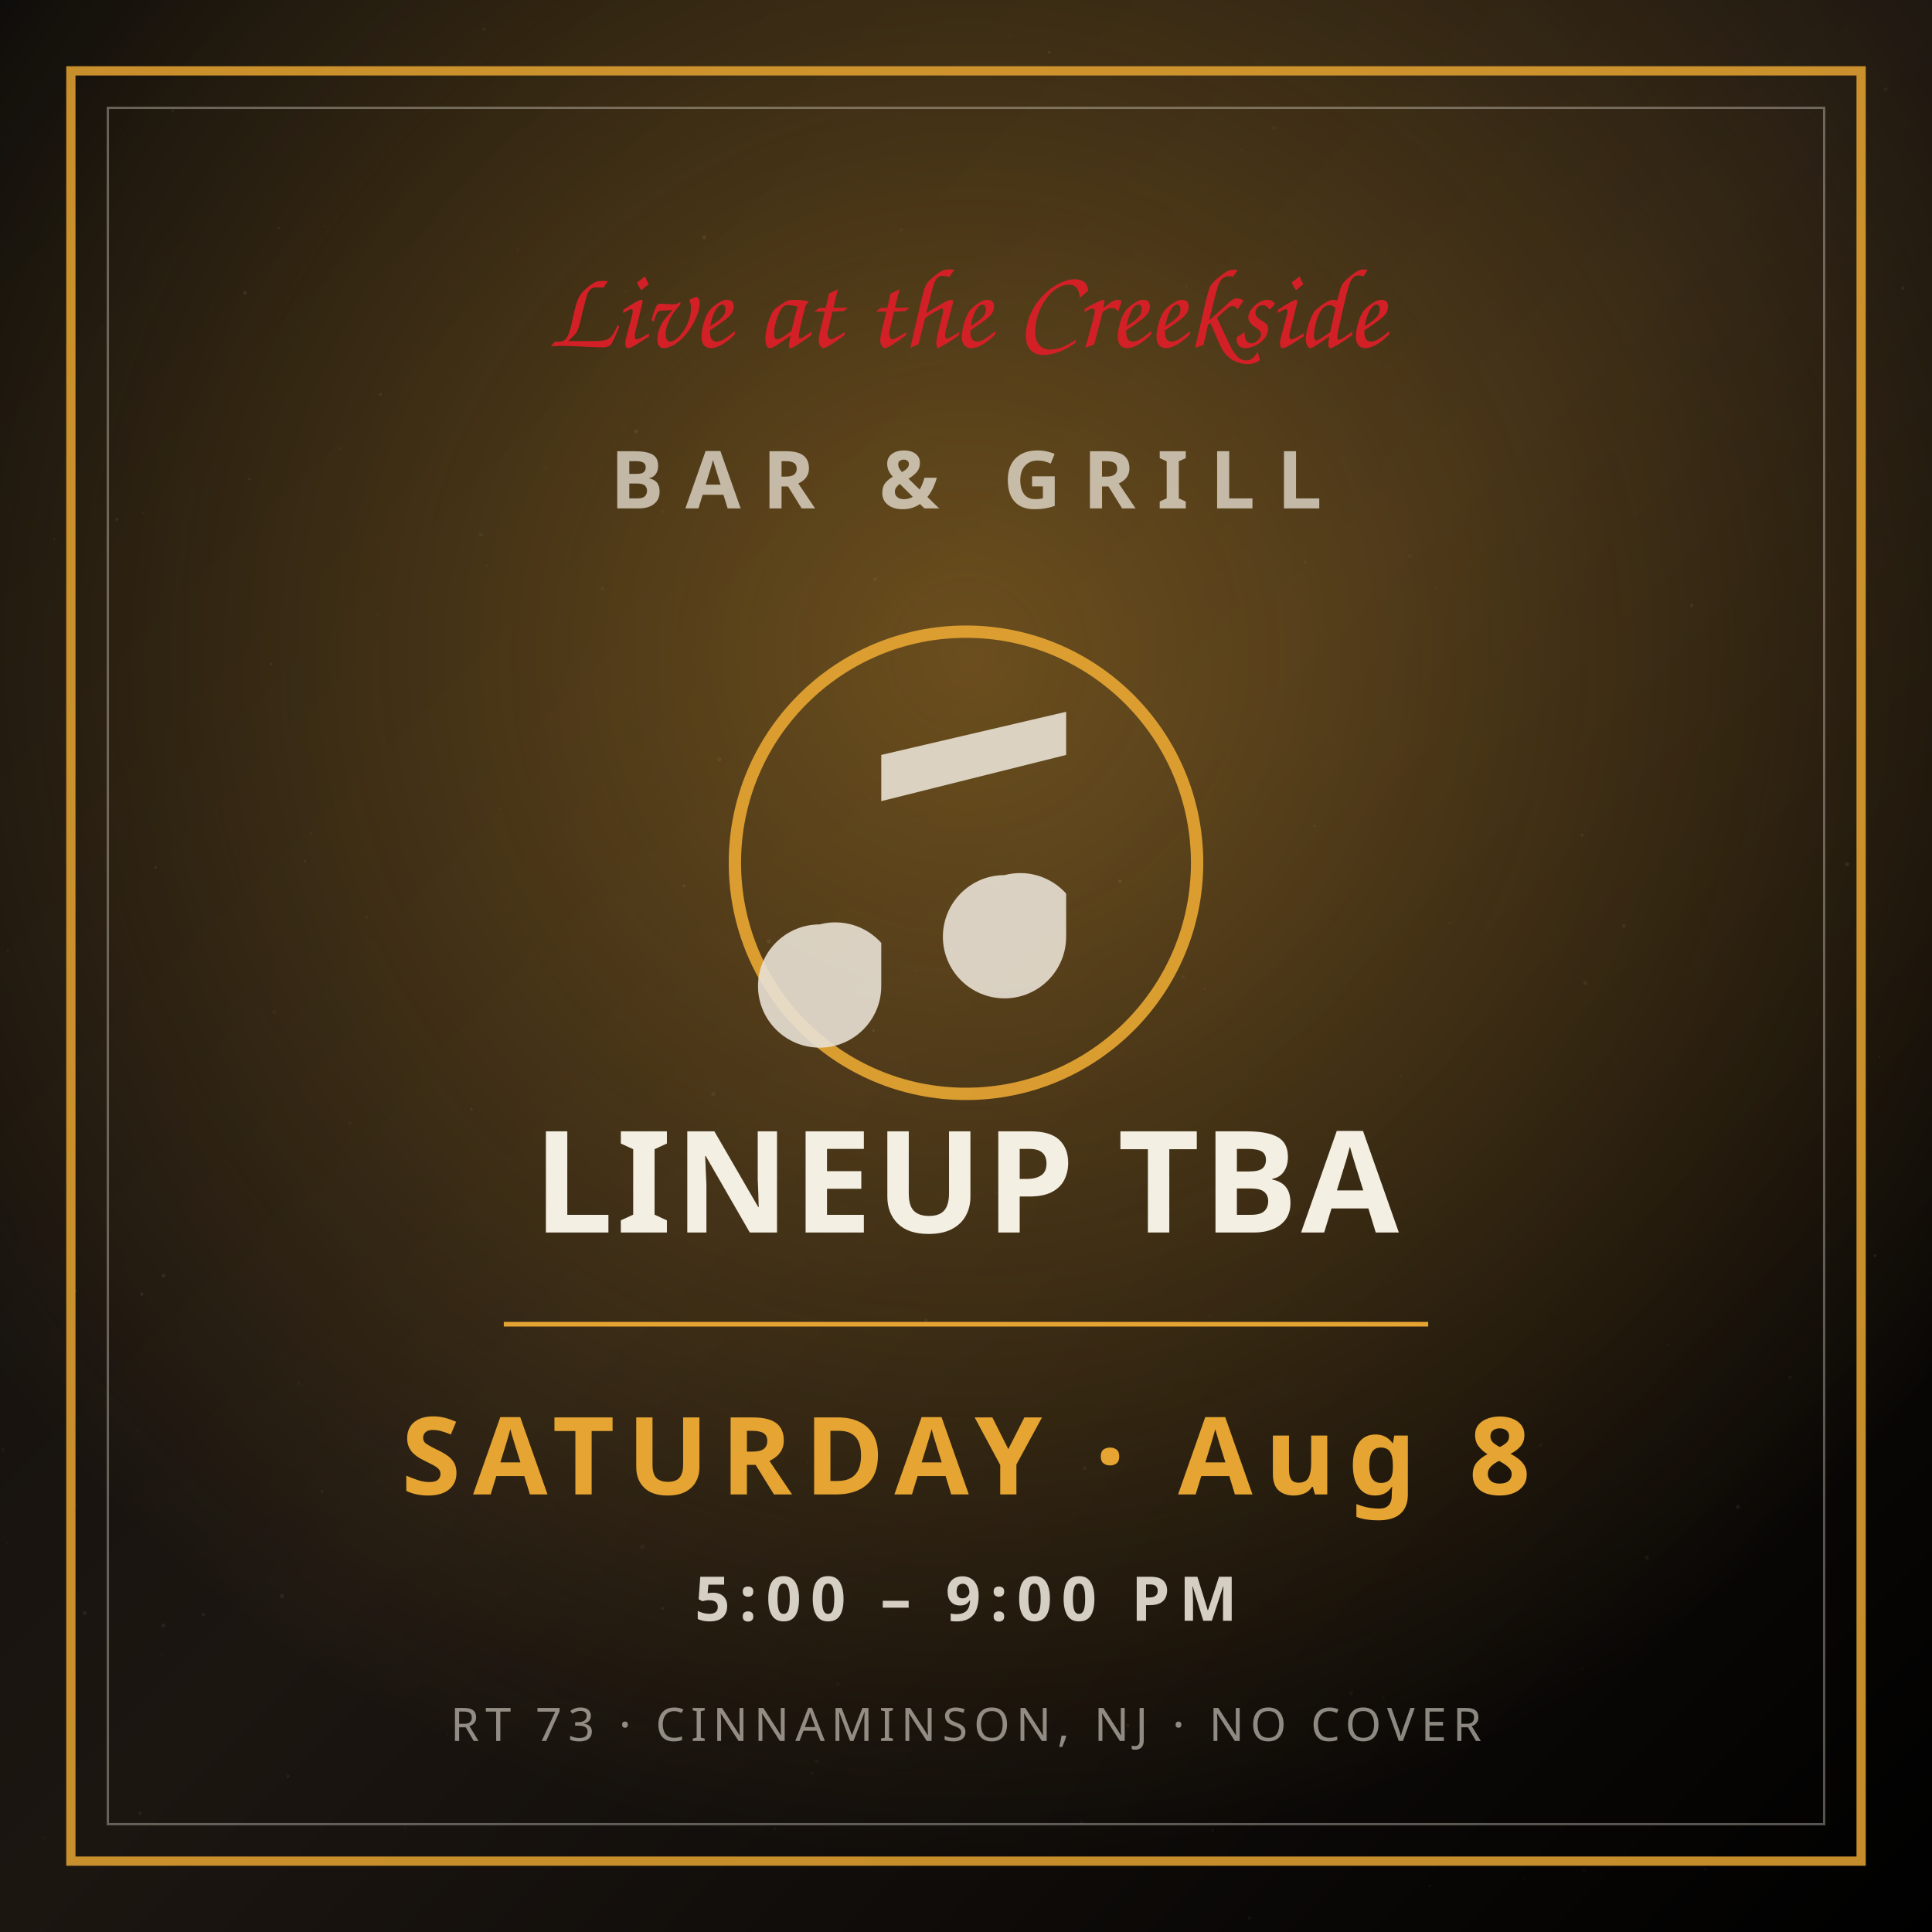
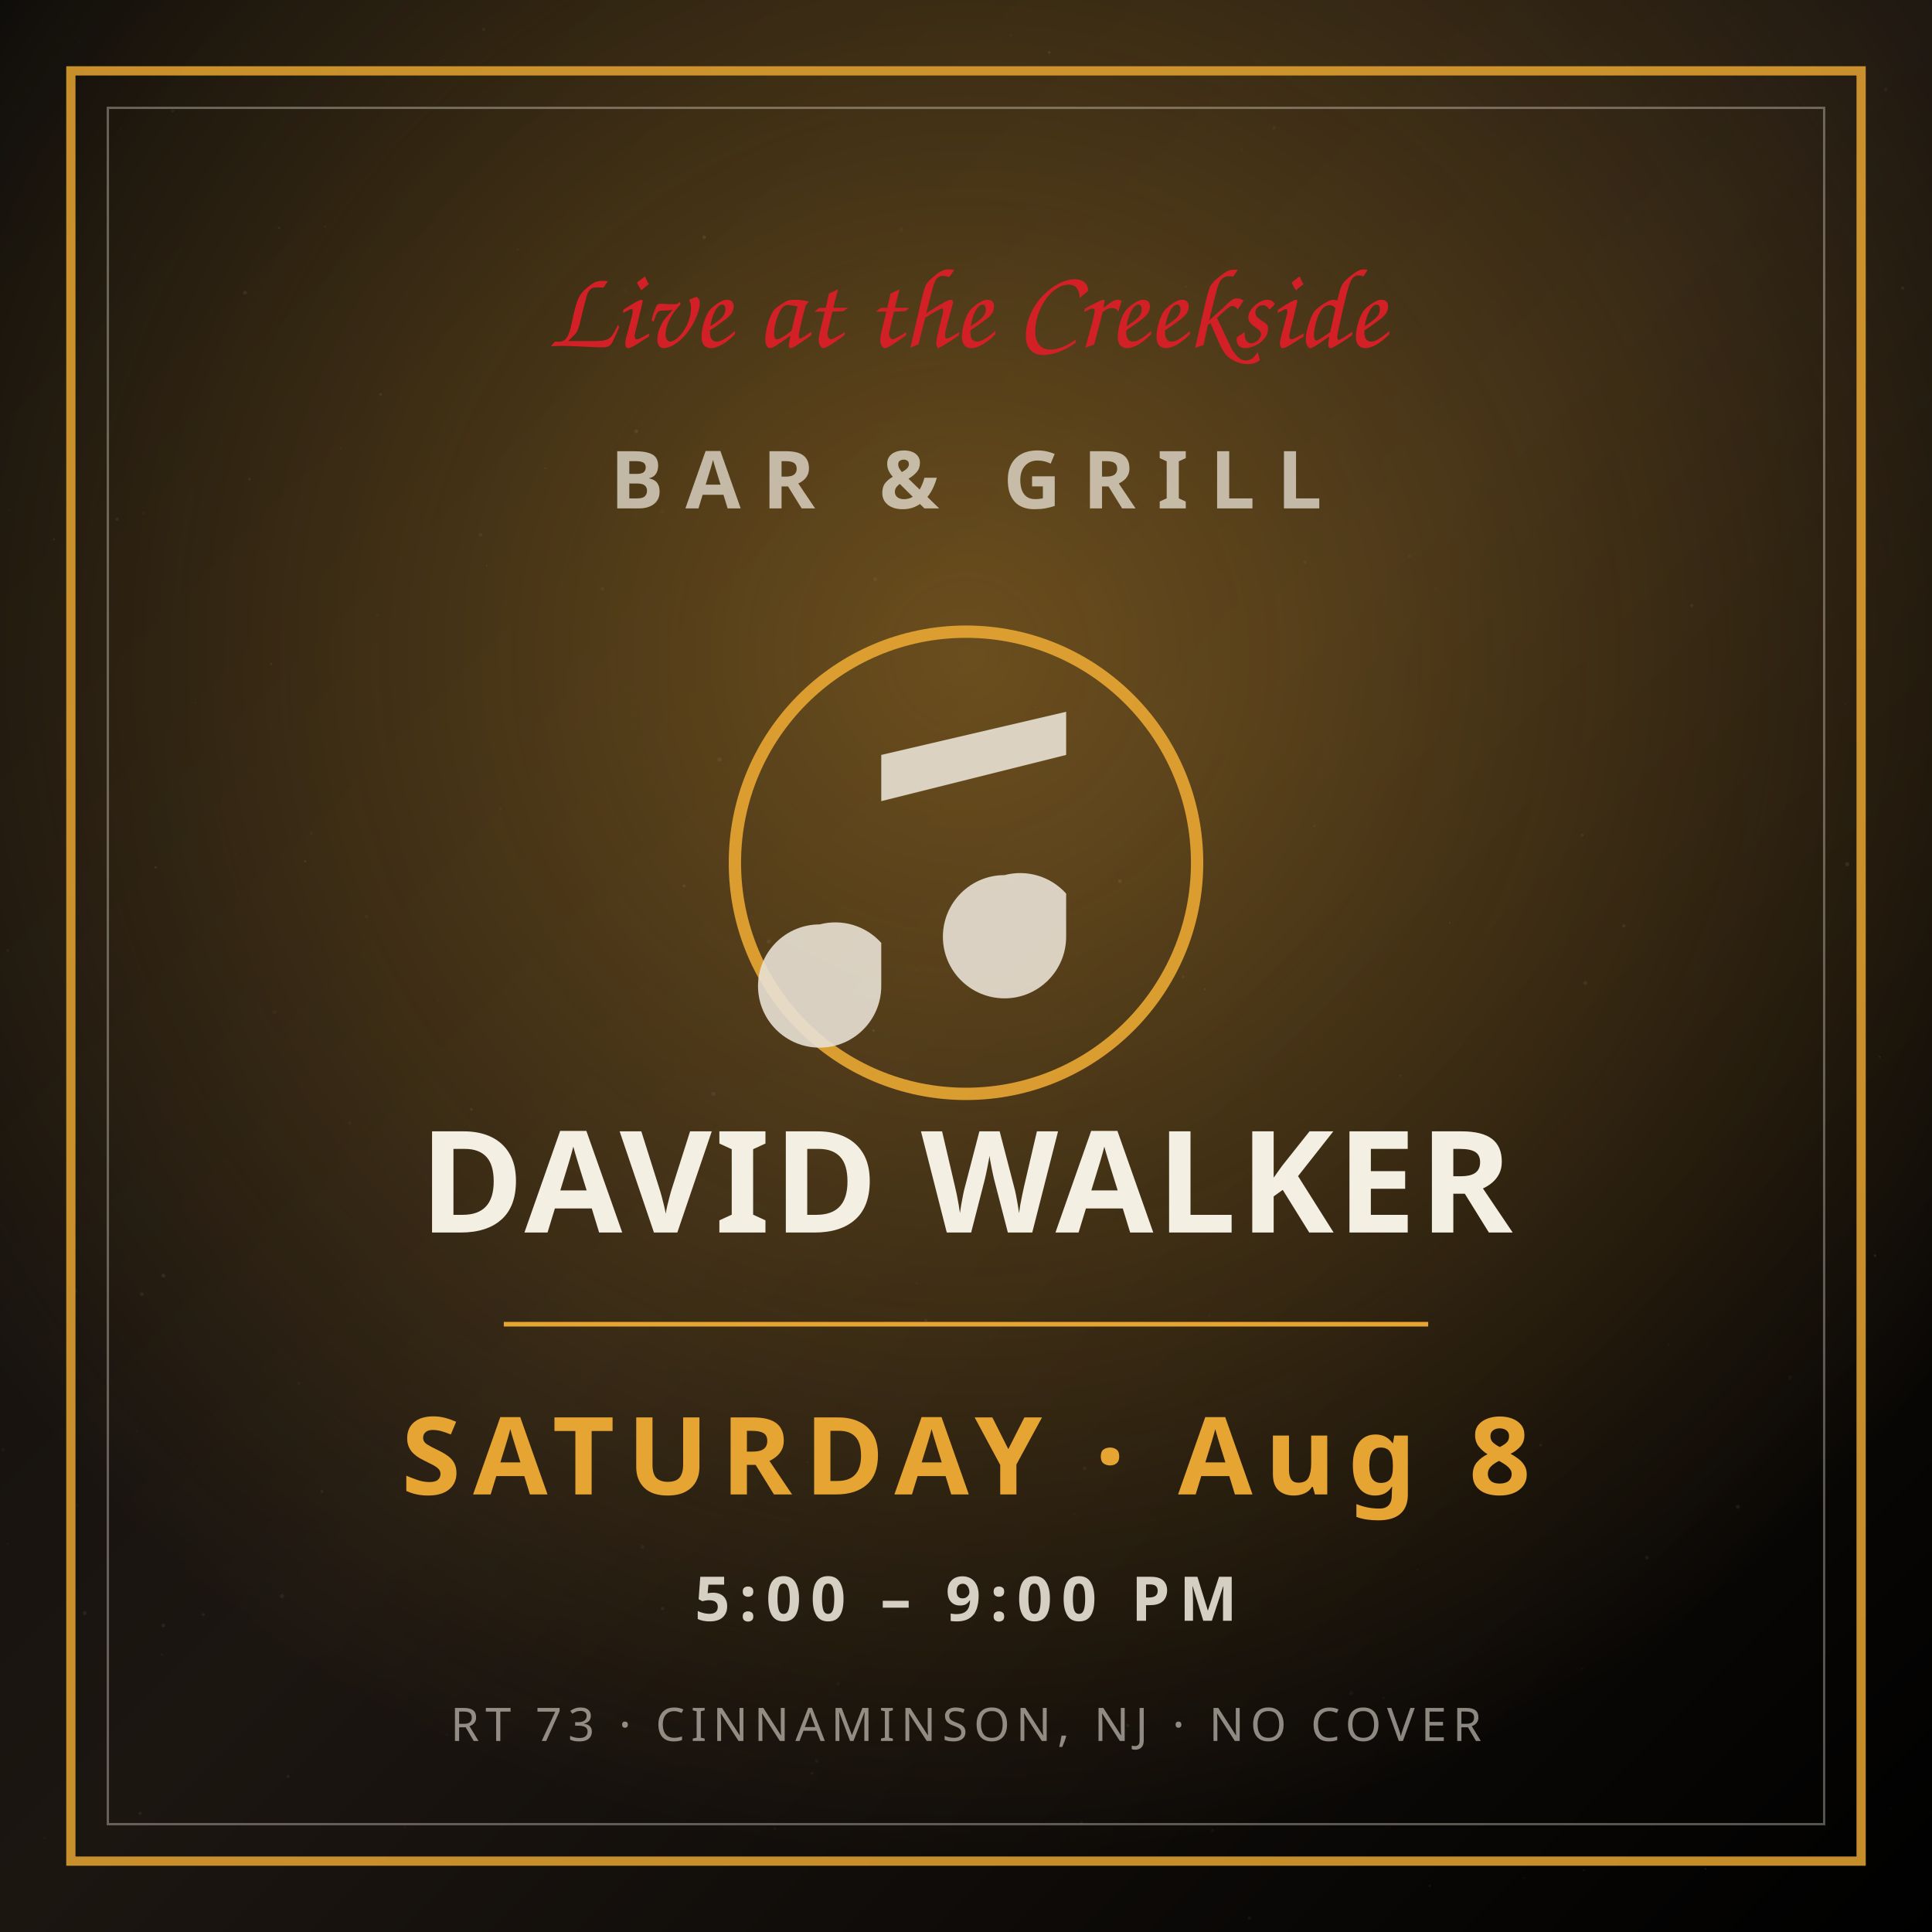
- <svg xmlns="http://www.w3.org/2000/svg" viewBox="0 0 1254 1254" role="img" aria-label="Lineup TBA live at the Creekside">
+ <svg xmlns="http://www.w3.org/2000/svg" viewBox="0 0 1254 1254" role="img" aria-label="David Walker live at the Creekside">
  <defs>
    <linearGradient id="bg1" x1="0" y1="0" x2="1" y2="1">
      <stop offset="0" stop-color="#0C0B0A" />
      <stop offset="0.5" stop-color="#1C1611" />
      <stop offset="1" stop-color="#000" />
    </linearGradient>
    <radialGradient id="gl1" cx="50%" cy="34%" r="62%">
      <stop offset="0" stop-color="#E6A532" stop-opacity="0.40" />
      <stop offset="1" stop-color="#E6A532" stop-opacity="0" />
    </radialGradient>
  </defs>
  <rect width="1254" height="1254" fill="url(#bg1)" />
  <rect width="1254" height="1254" fill="url(#gl1)" />
  <circle cx="406" cy="189" r="1.1" fill="#F4EFE3" opacity="0.02" />
  <circle cx="672" cy="459" r="0.5" fill="#F4EFE3" opacity="0.05" />
  <circle cx="47" cy="544" r="0.5" fill="#F4EFE3" opacity="0.03" />
  <circle cx="532" cy="1037" r="0.5" fill="#F4EFE3" opacity="0.03" />
  <circle cx="787" cy="1188" r="1.0" fill="#F4EFE3" opacity="0.04" />
  <circle cx="1224" cy="58" r="1.3" fill="#F4EFE3" opacity="0.04" />
  <circle cx="181" cy="148" r="0.7" fill="#F4EFE3" opacity="0.07" />
  <circle cx="227" cy="729" r="1.0" fill="#F4EFE3" opacity="0.04" />
  <circle cx="687" cy="79" r="0.5" fill="#F4EFE3" opacity="0.03" />
  <circle cx="853" cy="536" r="0.7" fill="#F4EFE3" opacity="0.06" />
  <circle cx="568" cy="376" r="1.2" fill="#F4EFE3" opacity="0.06" />
  <circle cx="306" cy="720" r="0.9" fill="#F4EFE3" opacity="0.07" />
  <circle cx="915" cy="361" r="1.4" fill="#F4EFE3" opacity="0.03" />
  <circle cx="524" cy="949" r="0.6" fill="#F4EFE3" opacity="0.05" />
  <circle cx="49" cy="838" r="1.2" fill="#F4EFE3" opacity="0.05" />
  <circle cx="1098" cy="393" r="1.1" fill="#F4EFE3" opacity="0.06" />
  <circle cx="727" cy="572" r="1.2" fill="#F4EFE3" opacity="0.08" />
  <circle cx="595" cy="833" r="0.5" fill="#F4EFE3" opacity="0.06" />
  <circle cx="811" cy="1245" r="1.2" fill="#F4EFE3" opacity="0.04" />
  <circle cx="484" cy="838" r="0.4" fill="#F4EFE3" opacity="0.05" />
  <circle cx="211" cy="147" r="0.5" fill="#F4EFE3" opacity="0.07" />
  <circle cx="162" cy="311" r="0.8" fill="#F4EFE3" opacity="0.07" />
  <circle cx="101" cy="563" r="0.9" fill="#F4EFE3" opacity="0.07" />
  <circle cx="1027" cy="1083" r="0.7" fill="#F4EFE3" opacity="0.04" />
  <circle cx="450" cy="1109" r="1.4" fill="#F4EFE3" opacity="0.03" />
  <circle cx="221" cy="291" r="0.6" fill="#F4EFE3" opacity="0.05" />
  <circle cx="739" cy="329" r="0.4" fill="#F4EFE3" opacity="0.05" />
  <circle cx="463" cy="710" r="1.4" fill="#F4EFE3" opacity="0.06" />
  <circle cx="646" cy="774" r="1.1" fill="#F4EFE3" opacity="0.02" />
  <circle cx="1128" cy="978" r="1.3" fill="#F4EFE3" opacity="0.07" />
  <circle cx="492" cy="500" r="0.5" fill="#F4EFE3" opacity="0.06" />
  <circle cx="78" cy="84" r="0.6" fill="#F4EFE3" opacity="0.03" />
  <circle cx="426" cy="66" r="0.4" fill="#F4EFE3" opacity="0.03" />
  <circle cx="127" cy="456" r="0.4" fill="#F4EFE3" opacity="0.07" />
  <circle cx="770" cy="186" r="0.7" fill="#F4EFE3" opacity="0.04" />
  <circle cx="457" cy="154" r="1.2" fill="#F4EFE3" opacity="0.08" />
  <circle cx="584" cy="607" r="0.5" fill="#F4EFE3" opacity="0.03" />
  <circle cx="430" cy="332" r="1.2" fill="#F4EFE3" opacity="0.03" />
  <circle cx="29" cy="1193" r="0.9" fill="#F4EFE3" opacity="0.03" />
  <circle cx="681" cy="34" r="0.9" fill="#F4EFE3" opacity="0.08" />
  <circle cx="1083" cy="873" r="0.7" fill="#F4EFE3" opacity="0.04" />
  <circle cx="209" cy="968" r="0.9" fill="#F4EFE3" opacity="0.07" />
  <circle cx="413" cy="280" r="1.2" fill="#F4EFE3" opacity="0.08" />
  <circle cx="1069" cy="1011" r="1.2" fill="#F4EFE3" opacity="0.06" />
  <circle cx="284" cy="649" r="0.8" fill="#F4EFE3" opacity="0.02" />
  <circle cx="35" cy="350" r="0.7" fill="#F4EFE3" opacity="0.06" />
  <circle cx="1199" cy="561" r="1.3" fill="#F4EFE3" opacity="0.08" />
  <circle cx="1198" cy="457" r="0.6" fill="#F4EFE3" opacity="0.03" />
  <circle cx="247" cy="256" r="1.0" fill="#F4EFE3" opacity="0.07" />
  <circle cx="1054" cy="601" r="1.1" fill="#F4EFE3" opacity="0.07" />
  <circle cx="106" cy="828" r="1.3" fill="#F4EFE3" opacity="0.07" />
  <circle cx="941" cy="599" r="0.6" fill="#F4EFE3" opacity="0.07" />
  <circle cx="417" cy="1004" r="1.4" fill="#F4EFE3" opacity="0.04" />
  <circle cx="503" cy="1187" r="1.1" fill="#F4EFE3" opacity="0.03" />
  <circle cx="159" cy="190" r="1.3" fill="#F4EFE3" opacity="0.07" />
  <circle cx="183" cy="1036" r="1.4" fill="#F4EFE3" opacity="0.06" />
  <circle cx="439" cy="688" r="0.5" fill="#F4EFE3" opacity="0.02" />
  <circle cx="1217" cy="815" r="0.9" fill="#F4EFE3" opacity="0.08" />
  <circle cx="544" cy="1093" r="1.2" fill="#F4EFE3" opacity="0.03" />
  <circle cx="316" cy="367" r="0.6" fill="#F4EFE3" opacity="0.06" />
  <circle cx="325" cy="525" r="0.5" fill="#F4EFE3" opacity="0.07" />
  <circle cx="444" cy="575" r="1.0" fill="#F4EFE3" opacity="0.07" />
  <circle cx="527" cy="1151" r="0.9" fill="#F4EFE3" opacity="0.05" />
  <circle cx="656" cy="23" r="0.8" fill="#F4EFE3" opacity="0.03" />
  <circle cx="5" cy="1002" r="0.6" fill="#F4EFE3" opacity="0.05" />
  <circle cx="909" cy="698" r="0.7" fill="#F4EFE3" opacity="0.05" />
  <circle cx="697" cy="983" r="0.5" fill="#F4EFE3" opacity="0.05" />
  <circle cx="312" cy="347" r="1.2" fill="#F4EFE3" opacity="0.05" />
  <circle cx="704" cy="953" r="1.3" fill="#F4EFE3" opacity="0.05" />
  <circle cx="768" cy="634" r="0.9" fill="#F4EFE3" opacity="0.06" />
  <circle cx="567" cy="669" r="0.9" fill="#F4EFE3" opacity="0.08" />
  <circle cx="877" cy="1099" r="1.3" fill="#F4EFE3" opacity="0.04" />
  <circle cx="702" cy="1183" r="1.2" fill="#F4EFE3" opacity="0.03" />
  <circle cx="153" cy="554" r="0.5" fill="#F4EFE3" opacity="0.03" />
  <circle cx="92" cy="840" r="1.2" fill="#F4EFE3" opacity="0.07" />
  <circle cx="194" cy="898" r="1.1" fill="#F4EFE3" opacity="0.03" />
  <circle cx="1107" cy="1213" r="0.6" fill="#F4EFE3" opacity="0.08" />
  <circle cx="499" cy="611" r="1.4" fill="#F4EFE3" opacity="0.07" />
  <circle cx="202" cy="541" r="0.9" fill="#F4EFE3" opacity="0.04" />
  <circle cx="245" cy="399" r="1.1" fill="#F4EFE3" opacity="0.02" />
  <circle cx="695" cy="552" r="0.4" fill="#F4EFE3" opacity="0.04" />
  <circle cx="782" cy="642" r="0.5" fill="#F4EFE3" opacity="0.08" />
  <circle cx="989" cy="1219" r="0.5" fill="#F4EFE3" opacity="0.04" />
  <circle cx="50" cy="977" r="0.7" fill="#F4EFE3" opacity="0.03" />
  <circle cx="530" cy="1143" r="1.2" fill="#F4EFE3" opacity="0.04" />
  <circle cx="187" cy="1153" r="1.0" fill="#F4EFE3" opacity="0.06" />
  <circle cx="112" cy="72" r="1.1" fill="#F4EFE3" opacity="0.05" />
  <circle cx="91" cy="1177" r="1.0" fill="#F4EFE3" opacity="0.07" />
  <circle cx="105" cy="1074" r="0.5" fill="#F4EFE3" opacity="0.07" />
  <circle cx="569" cy="425" r="1.0" fill="#F4EFE3" opacity="0.08" />
  <circle cx="336" cy="162" r="0.9" fill="#F4EFE3" opacity="0.03" />
  <circle cx="137" cy="202" r="0.5" fill="#F4EFE3" opacity="0.03" />
  <circle cx="391" cy="382" r="1.2" fill="#F4EFE3" opacity="0.04" />
  <circle cx="627" cy="223" r="0.7" fill="#F4EFE3" opacity="0.02" />
  <circle cx="314" cy="19" r="1.1" fill="#F4EFE3" opacity="0.05" />
  <circle cx="238" cy="595" r="1.3" fill="#F4EFE3" opacity="0.03" />
  <circle cx="1027" cy="542" r="0.9" fill="#F4EFE3" opacity="0.07" />
  <circle cx="493" cy="635" r="1.1" fill="#F4EFE3" opacity="0.08" />
  <circle cx="430" cy="1044" r="1.1" fill="#F4EFE3" opacity="0.06" />
  <circle cx="507" cy="436" r="0.5" fill="#F4EFE3" opacity="0.03" />
  <circle cx="89" cy="929" r="0.7" fill="#F4EFE3" opacity="0.03" />
  <circle cx="106" cy="1055" r="1.3" fill="#F4EFE3" opacity="0.06" />
  <circle cx="354" cy="304" r="0.7" fill="#F4EFE3" opacity="0.05" />
  <circle cx="198" cy="559" r="0.7" fill="#F4EFE3" opacity="0.08" />
  <circle cx="1220" cy="686" r="0.6" fill="#F4EFE3" opacity="0.08" />
  <circle cx="388" cy="447" r="0.4" fill="#F4EFE3" opacity="0.04" />
  <circle cx="595" cy="630" r="0.6" fill="#F4EFE3" opacity="0.05" />
  <circle cx="6" cy="331" r="0.5" fill="#F4EFE3" opacity="0.04" />
  <circle cx="52" cy="28" r="0.7" fill="#F4EFE3" opacity="0.03" />
  <circle cx="734" cy="664" r="1.2" fill="#F4EFE3" opacity="0.06" />
  <circle cx="898" cy="1102" r="0.8" fill="#F4EFE3" opacity="0.04" />
  <circle cx="1235" cy="187" r="1.1" fill="#F4EFE3" opacity="0.06" />
  <circle cx="55" cy="1047" r="1.3" fill="#F4EFE3" opacity="0.06" />
  <circle cx="920" cy="1019" r="0.5" fill="#F4EFE3" opacity="0.05" />
  <circle cx="632" cy="1047" r="1.2" fill="#F4EFE3" opacity="0.07" />
  <circle cx="732" cy="1120" r="1.1" fill="#F4EFE3" opacity="0.06" />
  <circle cx="288" cy="39" r="0.5" fill="#F4EFE3" opacity="0.04" />
  <circle cx="132" cy="1048" r="1.0" fill="#F4EFE3" opacity="0.06" />
  <circle cx="785" cy="854" r="0.9" fill="#F4EFE3" opacity="0.02" />
  <circle cx="1000" cy="938" r="0.9" fill="#F4EFE3" opacity="0.05" />
  <circle cx="827" cy="83" r="1.1" fill="#F4EFE3" opacity="0.04" />
  <circle cx="93" cy="333" r="1.1" fill="#F4EFE3" opacity="0.03" />
  <circle cx="928" cy="1224" r="0.9" fill="#F4EFE3" opacity="0.04" />
  <circle cx="601" cy="857" r="1.2" fill="#F4EFE3" opacity="0.06" />
  <circle cx="806" cy="97" r="0.5" fill="#F4EFE3" opacity="0.04" />
  <circle cx="932" cy="382" r="1.0" fill="#F4EFE3" opacity="0.02" />
  <circle cx="76" cy="337" r="1.1" fill="#F4EFE3" opacity="0.06" />
  <circle cx="847" cy="365" r="0.9" fill="#F4EFE3" opacity="0.05" />
  <circle cx="585" cy="149" r="1.3" fill="#F4EFE3" opacity="0.03" />
  <circle cx="1227" cy="1174" r="0.4" fill="#F4EFE3" opacity="0.05" />
  <circle cx="1028" cy="1214" r="0.8" fill="#F4EFE3" opacity="0.04" />
  <circle cx="263" cy="1186" r="0.6" fill="#F4EFE3" opacity="0.05" />
  <circle cx="178" cy="657" r="1.4" fill="#F4EFE3" opacity="0.03" />
  <circle cx="1029" cy="638" r="1.3" fill="#F4EFE3" opacity="0.06" />
  <circle cx="290" cy="1126" r="0.9" fill="#F4EFE3" opacity="0.02" />
  <circle cx="5" cy="617" r="0.9" fill="#F4EFE3" opacity="0.04" />
  <circle cx="176" cy="431" r="0.7" fill="#F4EFE3" opacity="0.07" />
  <circle cx="2" cy="941" r="1.2" fill="#F4EFE3" opacity="0.03" />
  <circle cx="1162" cy="894" r="1.3" fill="#F4EFE3" opacity="0.04" />
  <circle cx="467" cy="493" r="1.4" fill="#F4EFE3" opacity="0.06" />
  <rect x="46" y="46" width="1162" height="1162" fill="none" stroke="#E6A532" stroke-width="6" stroke-opacity="0.85" />
  <rect x="70" y="70" width="1114" height="1114" fill="none" stroke="#F4EFE3" stroke-width="1.5" stroke-opacity="0.35" />
  <text x="627.0" y="225" font-family="Yellowtail, cursive" font-size="74" fill="#D32027" text-anchor="middle">Live at the Creekside</text>
  <text x="627.0" y="330" font-family="Oswald, sans-serif" font-weight="700" font-size="52" letter-spacing="14" fill="#F4EFE3" fill-opacity="0.7" text-anchor="middle">BAR &amp; GRILL</text>
  <g opacity="0.92">
    <circle cx="627.0" cy="560" r="150" fill="none" stroke="#E6A532" stroke-width="8" />
    <path d="M 572.0 490 v150 a40 40 0 1 1 -40 -40 a40 40 0 0 1 40 12 v-92 l120 -30 v118 a40 40 0 1 1 -40 -40 a40 40 0 0 1 40 12 v-118 z" fill="#F4EFE3" fill-opacity="0.9" />
  </g>
-   <text x="627.0" y="800" font-family="Oswald, sans-serif" font-weight="700" font-size="92" letter-spacing="2" fill="#F4EFE3" text-anchor="middle">LINEUP TBA</text>
+   <text x="627.0" y="800" font-family="Oswald, sans-serif" font-weight="700" font-size="92" letter-spacing="2" fill="#F4EFE3" text-anchor="middle">DAVID WALKER</text>
  <rect x="327.0" y="858" width="600" height="3" fill="#E6A532" />
  <text x="627.0" y="970" font-family="Oswald, sans-serif" font-weight="600" font-size="70" letter-spacing="8" fill="#E6A532" text-anchor="middle">SATURDAY · Aug 8</text>
  <text x="627.0" y="1052" font-family="Manrope, sans-serif" font-weight="700" font-size="40" letter-spacing="6" fill="#F4EFE3" fill-opacity="0.85" text-anchor="middle">5:00 – 9:00 PM</text>
  <text x="627.0" y="1130" font-family="Manrope, sans-serif" font-size="30" letter-spacing="4" fill="#F4EFE3" fill-opacity="0.55" text-anchor="middle">RT 73 · CINNAMINSON, NJ · NO COVER</text>
</svg>
